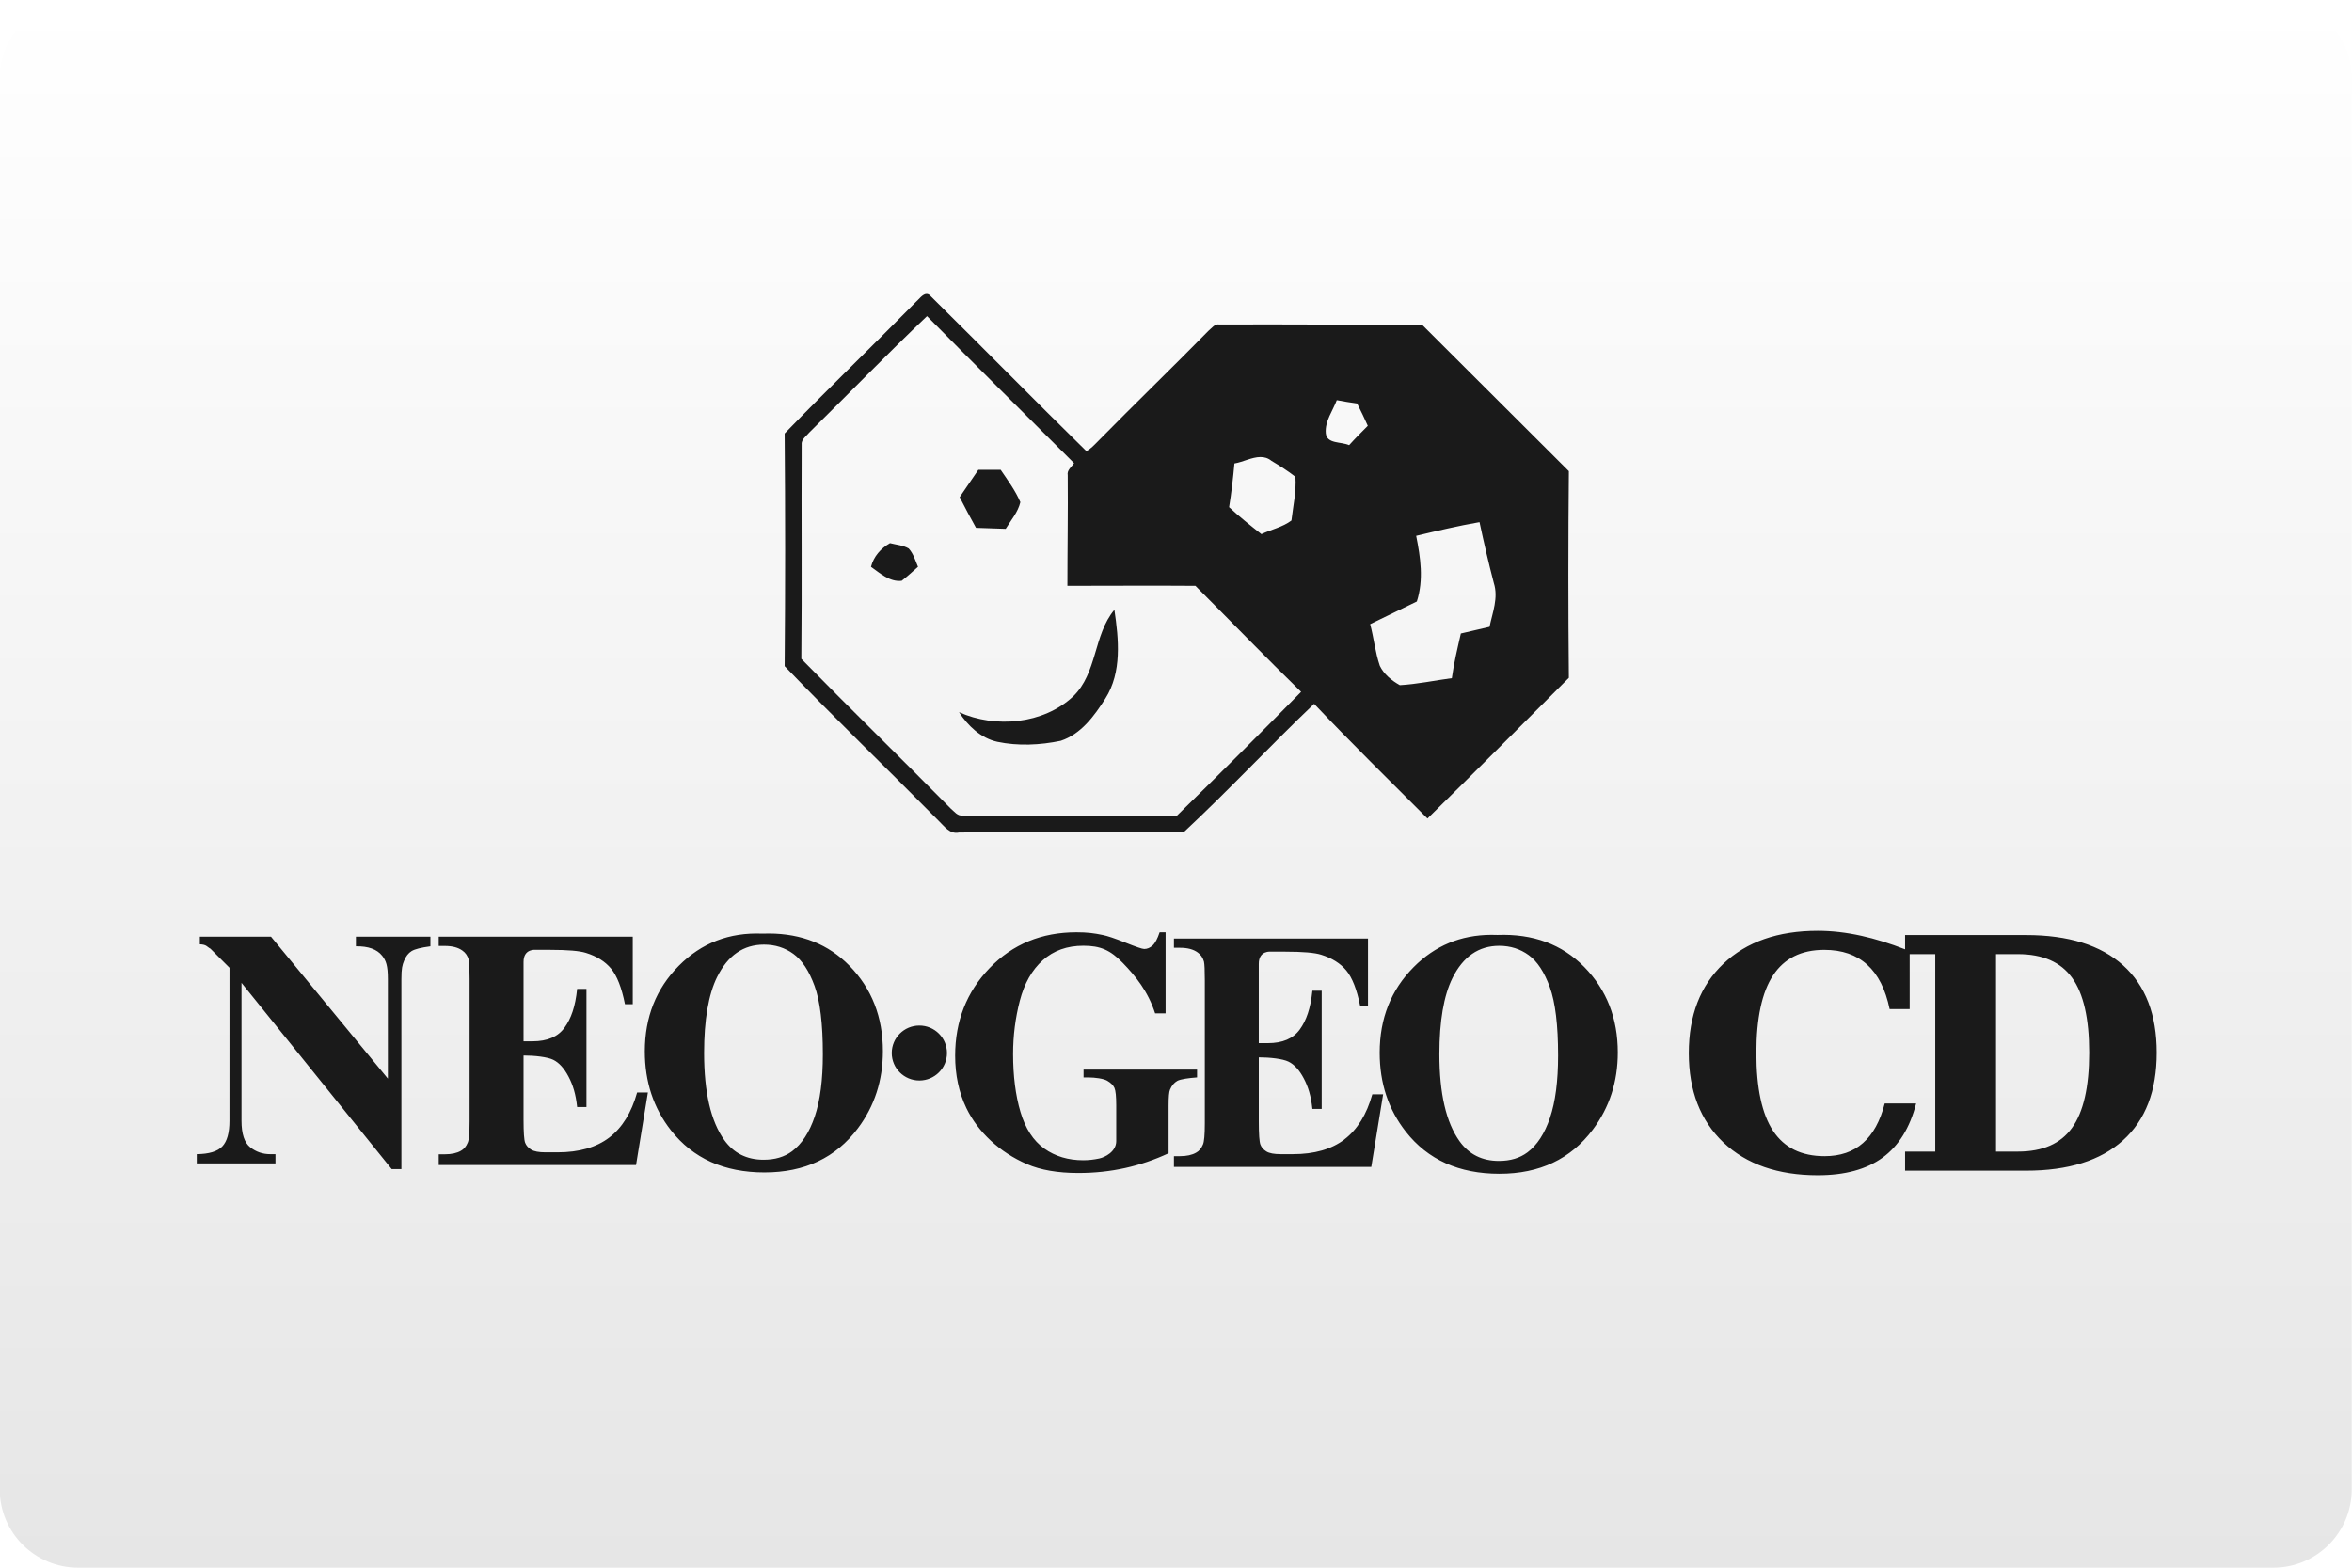
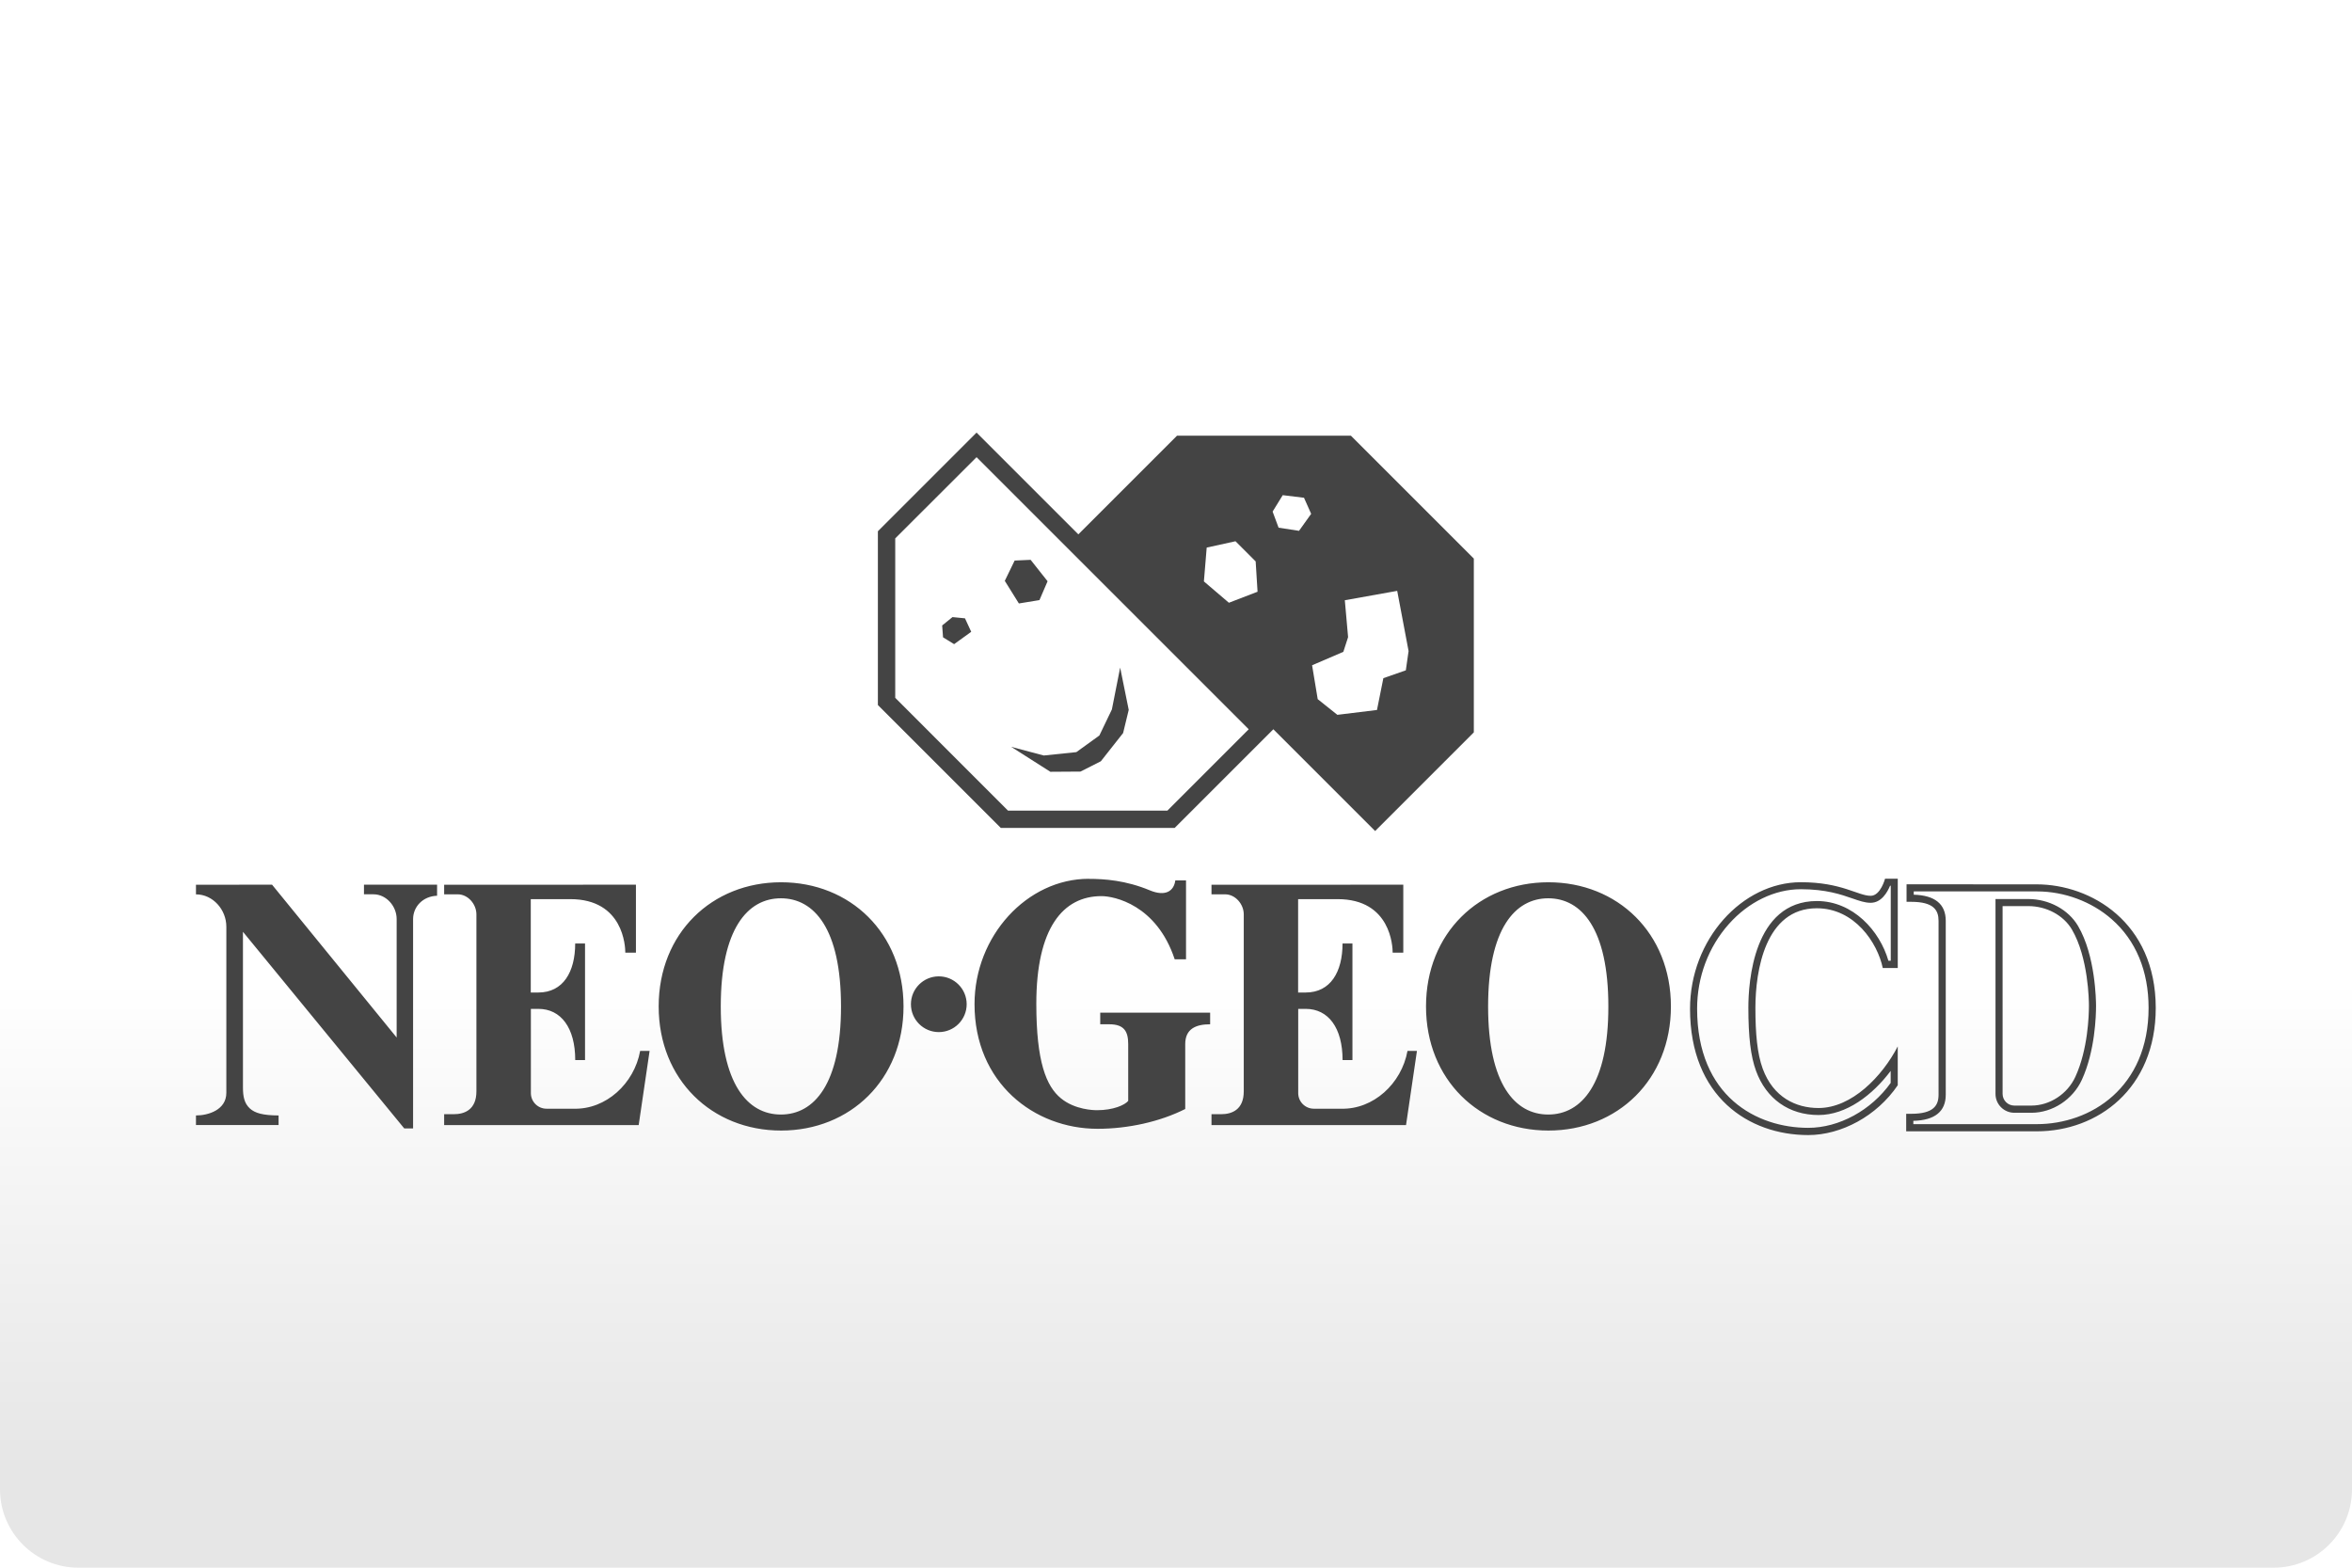
- <svg xmlns="http://www.w3.org/2000/svg" width="480" height="320" version="1.1" viewBox="0 0 480 320">
+ <svg xmlns="http://www.w3.org/2000/svg" width="480" height="320" version="1.1" viewBox="0 0 480 320" xml:space="preserve">
  <defs>
-     <linearGradient id="a" x1="81.598" x2="81.598" y2="84.667" gradientTransform="matrix(3.7795 0 0 3.7795 -.056445 0)" gradientUnits="userSpaceOnUse">
+     <linearGradient id="a" x2="0" y1="200" y2="300" gradientUnits="userSpaceOnUse">
      <stop stop-color="#fff" offset="0" />
      <stop stop-color="#e6e6e6" offset="1" />
    </linearGradient>
  </defs>
-   <rect x="-.056" width="480" height="320" ry="16" fill="url(#a)" stroke-linecap="square" stroke-linejoin="round" stroke-width="2" style="paint-order:stroke fill markers" />
-   <path d="m189.14 59.997c-0.852-0.035-1.655 1.165-2.268 1.676-8.846 8.982-17.964 17.76-26.742 26.811 0.136 15.855 0.136 31.64 0 47.495 10.275 10.683 20.958 20.959 31.369 31.505 1.225 1.157 2.313 2.857 4.219 2.449 15.311-0.136 30.623 0.137 45.933-0.135 9.05-8.438 17.553-17.557 26.535-26.131 7.553 7.961 15.379 15.651 23.137 23.408 9.662-9.458 19.257-19.12 28.852-28.715-0.136-14.086-0.136-28.105 0-42.188-10.003-9.934-19.937-19.936-29.939-29.871-13.746 0-27.558-0.136-41.37-0.068-0.953-0.204-1.566 0.749-2.246 1.293-7.485 7.621-15.107 14.971-22.592 22.592-0.748 0.749-1.43 1.496-2.314 1.973-10.683-10.479-21.094-21.095-31.709-31.573-0.289-0.357-0.579-0.506-0.863-0.518v-2e-3zm0.047 4.533c9.935 10.071 20.005 20.007 30.008 30.01-0.476 0.749-1.497 1.429-1.293 2.449 0.068 7.553-0.066 15.039-0.066 22.592 8.71 0 17.417-0.068 26.127 0 7.213 7.213 14.289 14.562 21.57 21.639-8.37 8.506-16.806 16.942-25.311 25.244h-43.753c-1.089 0.136-1.701-0.815-2.449-1.428-10.139-10.275-20.416-20.278-30.486-30.552 0.136-14.562 3.4e-4 -29.125 0.068-43.687-0.136-1.089 0.952-1.769 1.564-2.518 8.029-7.893 15.857-15.991 24.021-23.748zm83.626 17.148c1.361 0.272 2.789 0.476 4.15 0.68 0.749 1.497 1.497 2.993 2.178 4.559-1.293 1.293-2.586 2.586-3.81 3.947-1.633-0.749-4.558-0.204-4.762-2.449-0.204-2.45 1.428-4.559 2.244-6.736zm-15.59 11.613c0.79-6e-3 1.552 0.197 2.254 0.771 1.701 1.021 3.333 2.041 4.898 3.265 0.204 2.994-0.476 5.988-0.816 8.914-1.769 1.361-4.152 1.836-6.125 2.789-2.245-1.769-4.49-3.538-6.599-5.512 0.476-2.926 0.816-5.92 1.088-8.914 1.684-0.281 3.562-1.301 5.301-1.315zm-57.56 2.607c-1.293 1.837-2.518 3.743-3.811 5.58 1.089 2.11 2.177 4.218 3.334 6.26 1.973 0.068 4.015 0.137 6.056 0.205 1.089-1.769 2.518-3.402 2.994-5.443-1.021-2.382-2.587-4.492-4.016-6.601h-4.559zm102.28 10.684c0.885 4.151 1.837 8.302 2.926 12.453 0.953 2.994-0.272 5.988-0.885 8.914-1.973 0.476-3.878 0.885-5.851 1.361-0.68 2.994-1.43 6.055-1.838 9.117-3.538 0.476-7.077 1.226-10.615 1.43-1.701-0.953-3.265-2.246-4.082-3.947-0.953-2.79-1.226-5.716-1.975-8.506 3.198-1.565 6.329-3.062 9.527-4.627 1.429-4.423 0.748-8.981-0.137-13.404 4.287-1.021 8.574-2.042 12.93-2.791zm-120.31 4.287c-1.905 1.089-3.334 2.723-3.879 4.832 1.837 1.293 3.81 3.13 6.26 2.857 1.157-0.885 2.245-1.905 3.334-2.857-0.544-1.293-0.952-2.721-1.904-3.742-1.157-0.68-2.518-0.75-3.811-1.09zm45.794 13.609c-4.287 5.103-3.47 12.928-8.437 17.691-6.056 5.648-15.857 6.531-23.273 3.197 1.837 2.79 4.424 5.308 7.826 6.056 4.219 0.885 8.71 0.679 12.93-0.205 4.151-1.361 6.872-5.102 9.117-8.64 3.402-5.375 2.722-12.111 1.838-18.1zm143.55 65.517c-8.119 0-14.542 2.245-19.268 6.734-4.704 4.468-7.055 10.545-7.055 18.234 0 7.668 2.351 13.747 7.055 18.236 4.725 4.468 11.148 6.701 19.268 6.701 5.542 0 9.956-1.204 13.242-3.609 3.286-2.406 5.563-6.089 6.83-11.051h-6.412c-0.924 3.608-2.405 6.305-4.445 8.088-2.019 1.783-4.628 2.674-7.828 2.674-4.725 0-8.227-1.718-10.504-5.154-2.277-3.437-3.416-8.732-3.416-15.885 0-7.153 1.139-12.446 3.416-15.883 2.277-3.458 5.755-5.189 10.438-5.189 3.63 0 6.551 1.01 8.764 3.029 2.212 1.998 3.738 5.016 4.576 9.055h4.092v-11.213h5.219v40.304h-6.154v3.9h24.68c8.613 0 15.208-2.063 19.783-6.187 4.596-4.145 6.894-10.117 6.894-17.914 0-7.754-2.288-13.692-6.863-17.816s-11.18-6.185-19.814-6.185h-24.68v2.918c-3.114-1.211-6.078-2.133-8.89-2.758-3.093-0.687-6.069-1.029-8.926-1.029zm-151.29 0.303c-7.118 0-13.024 2.434-17.719 7.301-4.695 4.872-7.039 10.835-7.039 17.895 0 3.944 0.761 7.508 2.291 10.691 1.2 2.469 2.864 4.689 4.992 6.664 2.129 1.972 4.587 3.563 7.369 4.777 2.785 1.209 6.285 1.816 10.498 1.816 3.298 0 6.476-0.339 9.545-1.018 3.068-0.68 6.019-1.688 8.863-3.021v-9.76c0-1.71 0.097-2.785 0.293-3.223 0.349-0.833 0.845-1.427 1.488-1.787 0.642-0.36 2.396-0.593 4.031-0.711v-1.598h-23.166v1.598l6e-3 0.01h1.148c1.072 0 2.905 0.22 3.66 0.66 0.755 0.437 1.254 0.93 1.494 1.473 0.241 0.543 0.363 1.74 0.363 3.59v7.264c0 2.192-2.326 3.308-3.447 3.551-1.126 0.241-2.22 0.363-3.285 0.363-3.072 0-5.725-0.796-7.961-2.389-2.233-1.593-3.851-4.083-4.855-7.478-1.002-3.391-1.502-7.335-1.502-11.838 0-3.714 0.459-7.336 1.375-10.865 0.918-3.53 2.48-6.281 4.684-8.256 2.204-1.972 4.964-2.959 8.281-2.959 3.472 0 5.504 0.874 8.059 3.518 2.614 2.701 5.12 5.771 6.584 10.277h2.139v-16.545h-1.217c-0.439 1.325-0.918 2.226-1.441 2.701-0.526 0.477-1.095 0.713-1.703 0.713-0.395 0-1.666-0.431-3.816-1.293-2.149-0.863-3.707-1.386-4.666-1.57-1.767-0.367-3.141-0.551-5.344-0.551h-2e-3zm-62.753 0.25-2e-3 2e-3c-0.445-2e-3 -0.894 6e-3 -1.35 0.023-6.749-0.277-12.434 1.913-17.053 6.572-4.627 4.655-6.935 10.477-6.935 17.457 0 6.218 1.777 11.592 5.334 16.123 4.496 5.731 10.862 8.601 19.098 8.601l-8e-3 -2e-3c8.209 0 14.566-3.005 19.066-9.017 3.396-4.53 5.098-9.774 5.098-15.742 0-6.98-2.279-12.793-6.832-17.441-4.271-4.357-9.742-6.549-16.416-6.576zm147.37 0.271v2e-3c-6.203 0.029-11.472 2.225-15.803 6.594-4.628 4.656-6.934 10.477-6.934 17.457 0 6.219 1.774 11.594 5.33 16.125 4.498 5.731 10.863 8.601 19.1 8.601 8.209 0 14.568-3.006 19.068-9.019 3.397-4.525 5.098-9.776 5.098-15.742 0-6.98-2.28-12.795-6.832-17.443-4.557-4.648-10.478-6.828-17.768-6.549l-8e-3 -2e-3c-0.422-0.017-0.838-0.025-1.252-0.023zm-214.77 0.371v1.898h1.248c1.522 0 2.722 0.318 3.598 0.957 0.623 0.435 1.05 1.055 1.279 1.855 0.117 0.479 0.174 1.772 0.174 3.877v29.154c0 2.333-0.127 3.775-0.381 4.322-0.322 0.777-0.786 1.327-1.383 1.647-0.831 0.481-1.925 0.721-3.287 0.721h-1.248v2.193h40.27l2.42-14.818h-2.197c-1.153 4.125-3.051 7.196-5.691 9.205-2.64 2.011-6.154 3.016-10.531 3.016h-2.498c-1.338 0-2.305-0.184-2.906-0.547-0.599-0.368-1.01-0.835-1.228-1.406-0.218-0.573-0.328-2.142-0.328-4.701v-13.107c2.25 0 4.887 0.292 6.07 0.877 1.182 0.582 2.22 1.725 3.111 3.42 0.894 1.696 1.481 3.566 1.76 6.224h1.9v-24.123h-1.9c-0.372 3.623-1.23 6.057-2.576 7.914-1.343 1.857-3.513 2.785-6.504 2.785h-1.861v-16.18c-0.015-2.813 2.504-2.486 2.504-2.486h2.941c3.561 0 5.987 0.205 7.281 0.617 2.219 0.686 3.933 1.764 5.146 3.228 1.214 1.466 2.155 3.884 2.826 7.248h1.592v-13.791h-39.602zm42.69 31.806h0.014l-0.012-6e-3zm-91.437-31.804v1.565c1.38 0.046 1.427 0.506 2.162 0.895l3.889 3.894-0.006 31.224c0 2.469-0.488 4.216-1.467 5.244-0.979 1.029-2.716 1.555-5.207 1.578v1.887h16.061v-1.883h-1.06c-1.534 0-2.897-0.467-4.088-1.404-1.189-0.938-1.783-2.742-1.783-5.418v-28.156l30.645 38.02 1.986 2e-3v-38.778c0-2.205 0.183-2.845 0.549-3.752 0.366-0.907 0.877-1.562 1.529-1.965 0.654-0.401 1.935-0.728 3.842-0.98v-1.973h-15.203v1.973c2.506-0.046 4.297 0.595 5.357 1.928 0.777 0.988 1.166 1.968 1.166 4.771v20.307l-23.855-28.979h-14.516zm15.432 44.403h0.008l-0.008-4e-3zm183.36-44.02v1.889h1.248c1.522 0 2.722 0.319 3.598 0.959 0.624 0.435 1.05 1.054 1.279 1.853 0.117 0.478 0.176 1.772 0.176 3.877v29.154c0 2.333-0.128 3.775-0.383 4.326-0.323 0.776-0.785 1.324-1.383 1.645-0.831 0.481-1.926 0.723-3.285 0.723h-1.25v2.191h40.274l2.42-14.824h-2.209c-1.154 4.127-3.052 7.197-5.693 9.207h0.021c-2.64 2.011-6.153 3.018-10.535 3.018h-2.498c-1.339 0-2.305-0.182-2.906-0.549-0.596-0.366-1.009-0.837-1.227-1.408-0.219-0.572-0.33-2.138-0.33-4.697v-13.109c2.251 0 4.887 0.292 6.07 0.877 1.182 0.583 2.22 1.724 3.111 3.42 0.895 1.695 1.479 3.569 1.758 6.226h1.9v-24.123h-1.9c-0.373 3.624-1.23 6.057-2.576 7.914-1.345 1.857-3.513 2.785-6.504 2.785h-1.861v-16.182c-0.015-2.813 2.504-2.488 2.504-2.488h2.941c3.559 0 5.984 0.21 7.277 0.623 2.218 0.686 3.936 1.761 5.148 3.227 1.214 1.466 2.152 3.879 2.822 7.246h1.596v-13.779h-39.606zm-83.665 1.244c2.272 2.6e-4 4.278 0.635 6.021 1.906 1.743 1.271 3.179 3.448 4.305 6.531 1.125 3.086 1.688 7.734 1.688 13.949 0 5.221-0.551 9.457-1.654 12.703-1.101 3.246-2.643 5.61-4.623 7.09-1.552 1.155-3.487 1.732-5.806 1.732-3.443 0-6.118-1.34-8.035-4.019-2.744-3.835-4.117-9.759-4.117-17.779 0-6.748 0.888-11.924 2.666-15.527l6e-3 -4e-3c2.181-4.388 5.366-6.581 9.551-6.582zm150.05 0.244c2.273 0 4.282 0.637 6.025 1.908 1.743 1.27 3.177 3.448 4.301 6.531 1.126 3.087 1.688 7.734 1.688 13.953 0 5.221-0.548 9.458-1.652 12.705l8e-3 -0.01c-1.103 3.246-2.643 5.61-4.623 7.086-1.553 1.157-3.49 1.736-5.809 1.736-3.443 0-6.117-1.343-8.033-4.021-2.744-3.834-4.117-9.759-4.117-17.779 0-6.748 0.888-11.924 2.666-15.527 2.182-4.388 5.364-6.582 9.547-6.582zm101.39 1.699h4.476c5.048 0 8.731 1.612 11.051 4.834 2.32 3.2 3.481 8.289 3.481 15.27 0 7.024-1.171 12.149-3.512 15.371-2.32 3.222-5.993 4.83-11.02 4.83h-4.476v-40.304zm-219.73 14.576c-3.112 0-5.635 2.51-5.635 5.609 0 3.097 2.521 5.607 5.635 5.607 3.111 0 5.637-2.509 5.637-5.607 0-3.097-2.523-5.609-5.637-5.609z" fill="#1a1a1a" stroke-width="0" style="paint-order:stroke markers fill" />
-   <style type="text/css">.st0{fill:#FC0C18;}
- 	.st1{fill:#FC0C18;}</style>
+   <rect width="480" height="320" ry="16" fill="url(#a)" />
+   <path d="m199.3 88.3-20.14 20.14v35.47l25.09 25.09h35.48l20.14-20.14 20.77 20.77 20.14-20.14v-35.47l-25.09-25.09h-35.48l-20.14 20.14zm0 5.021 55.54 55.54-16.59 16.6h-32.54l-23.01-23.02v-32.54zm62.48 7.752 4.344 0.531 1.459 3.283-2.479 3.469-4.168-0.646-1.219-3.281zm-9.637 9.408 4.115 4.115 0.385 6.189-5.846 2.25-5.104-4.355 0.572-6.906zm-41.81 3.793-3.262 0.146-2.012 4.146 2.877 4.615 4.197-0.688 1.658-3.846zm74.81 6.334 2.322 12.29-0.562 3.928-4.584 1.604-1.303 6.492-8.084 0.99-4.012-3.199-1.146-6.918 6.377-2.74 0.969-3-0.666-7.533zm-90.76 5.355-2.104 1.709 0.178 2.418 2.26 1.395 3.49-2.521-1.271-2.75zm34.22 10.31-1.688 8.543-2.553 5.314-4.699 3.396-6.637 0.688-6.648-1.76 7.982 5.084 6.146-0.041 4.156-2.105 4.543-5.762 1.146-4.73zm156.1 43.09s-0.917 3.49-2.928 3.49c-2.615 0-5.906-2.771-14.25-2.771-11.96 0-22.62 11.68-22.62 25.83 0 17.96 12 25.78 24.12 25.78 6.72 0 13.99-3.854 18.27-10.17v-7.93c-3.136 6.095-9.377 12.58-16.17 12.58-4.584 0-9.252-2.167-11.4-8.064-1.104-3.032-1.479-7.075-1.479-12.42 0.01-7.533 2-20.29 12.53-20.29 7.71 0 12.39 7.043 13.46 12.19h3.064v-18.22zm-162.5 0.019c-12.6 0-23.32 11.66-23.32 25.59 0 16.04 12.12 25.44 25.12 25.44 6.168 0 12.7-1.426 17.88-4.041v-13.25c0-3.105 2.167-4.043 5.084-4.043v-2.365h-22.43v2.365h1.855c3.011 0 3.854 1.449 3.854 4.043v11.6c-0.688 0.834-3.032 1.896-6.355 1.896-0.677 0-4.51-0.073-7.375-2.428-3.001-2.459-5.023-7.448-5.023-19.3 0-15.44 5.428-21.97 13.3-21.97 2.563 0 11.24 1.73 14.94 12.89h2.312v-16.1h-2.187c-0.281 2.167-1.991 3.366-5.221 2.021-4.876-2.032-9.241-2.334-12.44-2.334zm-62.8 0.709c-14.12 0-24.98 10.4-24.98 25.34s10.88 25.34 24.98 25.34c14.12 0 24.99-10.4 24.99-25.34s-10.88-25.34-24.99-25.34zm156.6 0c-14.12 0-24.98 10.4-24.98 25.34s10.88 25.34 24.98 25.34c14.12 0 25-10.4 25-25.34s-10.88-25.34-25-25.34zm73.09 0.416v3.574h0.947c4.636 0 5.584 1.74 5.584 3.896v35.48c0 2.146-0.958 3.896-5.584 3.896h-1.021v3.574h26.66c12.38 0 24.27-8.648 24.27-25.2-0.021-17.5-13.28-25.21-24.29-25.21zm-349.1 0.094v1.959c3.469 0 6.199 3.126 6.199 6.605v33.91c0 3.469-3.657 4.615-6.199 4.615v1.959h16.86v-1.959c-3.157-0.021-4.823-0.448-5.906-1.469-1.073-1.021-1.365-2.375-1.365-4.24v-31.78l32.92 40.14h1.801v-42.72c0-2.532 1.981-4.677 4.898-4.781v-2.252h-14.92v1.959h1.947c2.605 0 4.721 2.428 4.721 5.033v24.2l-25.43-31.2zm50.65 0v1.949h2.76c2.115 0 3.824 2.001 3.824 4.105v36.11c0 3.803-2.49 4.668-4.605 4.668h-1.979v2.229h39.7l2.23-15.15h-1.928c-1.219 6.72-7.012 11.97-13.51 11.8h-5.605c-1.761 0-3.188-1.427-3.188-3.188v-17.19h1.541c4.584 0 7.512 3.844 7.512 10.45h2v-23.8h-2.01c0 5.814-2.46 10.01-7.523 10.01h-1.541v-19.06h8.064c10.86 0 11.23 9.679 11.23 10.93h2.168v-13.88zm156.6 0v1.949h2.762c2.115 0 3.824 2.001 3.824 4.105v36.11c0 3.803-2.49 4.668-4.605 4.668h-1.98v2.229h39.7l2.229-15.15h-1.928c-1.219 6.72-7.01 11.97-13.51 11.8h-5.605c-1.761 0-3.189-1.427-3.189-3.188v-17.19h1.543c4.584 0 7.512 3.844 7.512 10.45h2.012v-23.8h-2.021c0 5.814-2.46 10.01-7.523 10.01h-1.541v-19.06h8.064c10.86 0 11.23 9.679 11.23 10.93h2.168v-13.88zm138.5 0.199h0.125v15.31h-0.48c-1.75-6.105-7.209-12.19-14.6-12.19-12.97 0.021-13.98 16.66-13.98 21.75 0 5.96 0.479 9.941 1.562 12.91 2.084 5.73 6.742 9.021 12.76 9.021 5.678 0 11.01-4.063 14.72-9.002v2.449c-3.97 5.584-10.52 9.168-16.83 9.168-10.46 0-22.67-6.366-22.67-24.33 0-6.428 2.293-12.56 6.461-17.25 4.011-4.522 9.376-7.127 14.71-7.127 5.105 0 8.22 1.083 10.5 1.875 1.438 0.5 2.573 0.896 3.75 0.896 2.178 0 3.398-2.125 3.961-3.49zm4.822 1.156h25.12c5.605 0 11.18 2.072 15.29 5.688 4.918 4.313 7.512 10.57 7.512 18.08 0 16.31-11.83 23.74-22.82 23.74h-25.19v-0.678c4.386-0.104 6.615-1.906 6.615-5.334v-35.49c0-3.417-2.199-5.209-6.533-5.334zm-231.2 1.406c6.783 0 12.27 6.209 12.27 22.07 0.01 15.86-5.491 22.07-12.27 22.07-6.783 0-12.27-6.211-12.27-22.07 0-15.86 5.501-22.07 12.27-22.07zm156.6 0c6.783 0 12.27 6.209 12.27 22.07 0.021 15.86-5.491 22.07-12.27 22.07-6.783 0-12.27-6.211-12.27-22.07 0-15.86 5.501-22.07 12.27-22.07zm91.28 0.156v39.78c0 2.125 1.728 3.844 3.854 3.844h3.48c4.303 0 8.449-2.709 10.29-6.73 2.688-5.855 2.896-13.06 2.896-15.13-0.01-1.042-0.104-10.21-3.678-16.28-1.959-3.334-5.948-5.49-10.15-5.49zm1.447 1.438h5.252c3.699 0 7.198 1.876 8.896 4.783 3.365 5.741 3.471 14.54 3.471 15.52 0 2-0.199 8.938-2.762 14.53-1.615 3.522-5.23 5.887-8.98 5.887h-3.48c-1.323 0-2.396-1.071-2.396-2.395zm-217.1 14.34a5.689 5.689 0 0 0-5.689 5.689 5.689 5.689 0 0 0 5.689 5.689 5.689 5.689 0 0 0 5.688-5.689 5.689 5.689 0 0 0-5.688-5.689z" fill="#444" />
</svg>
